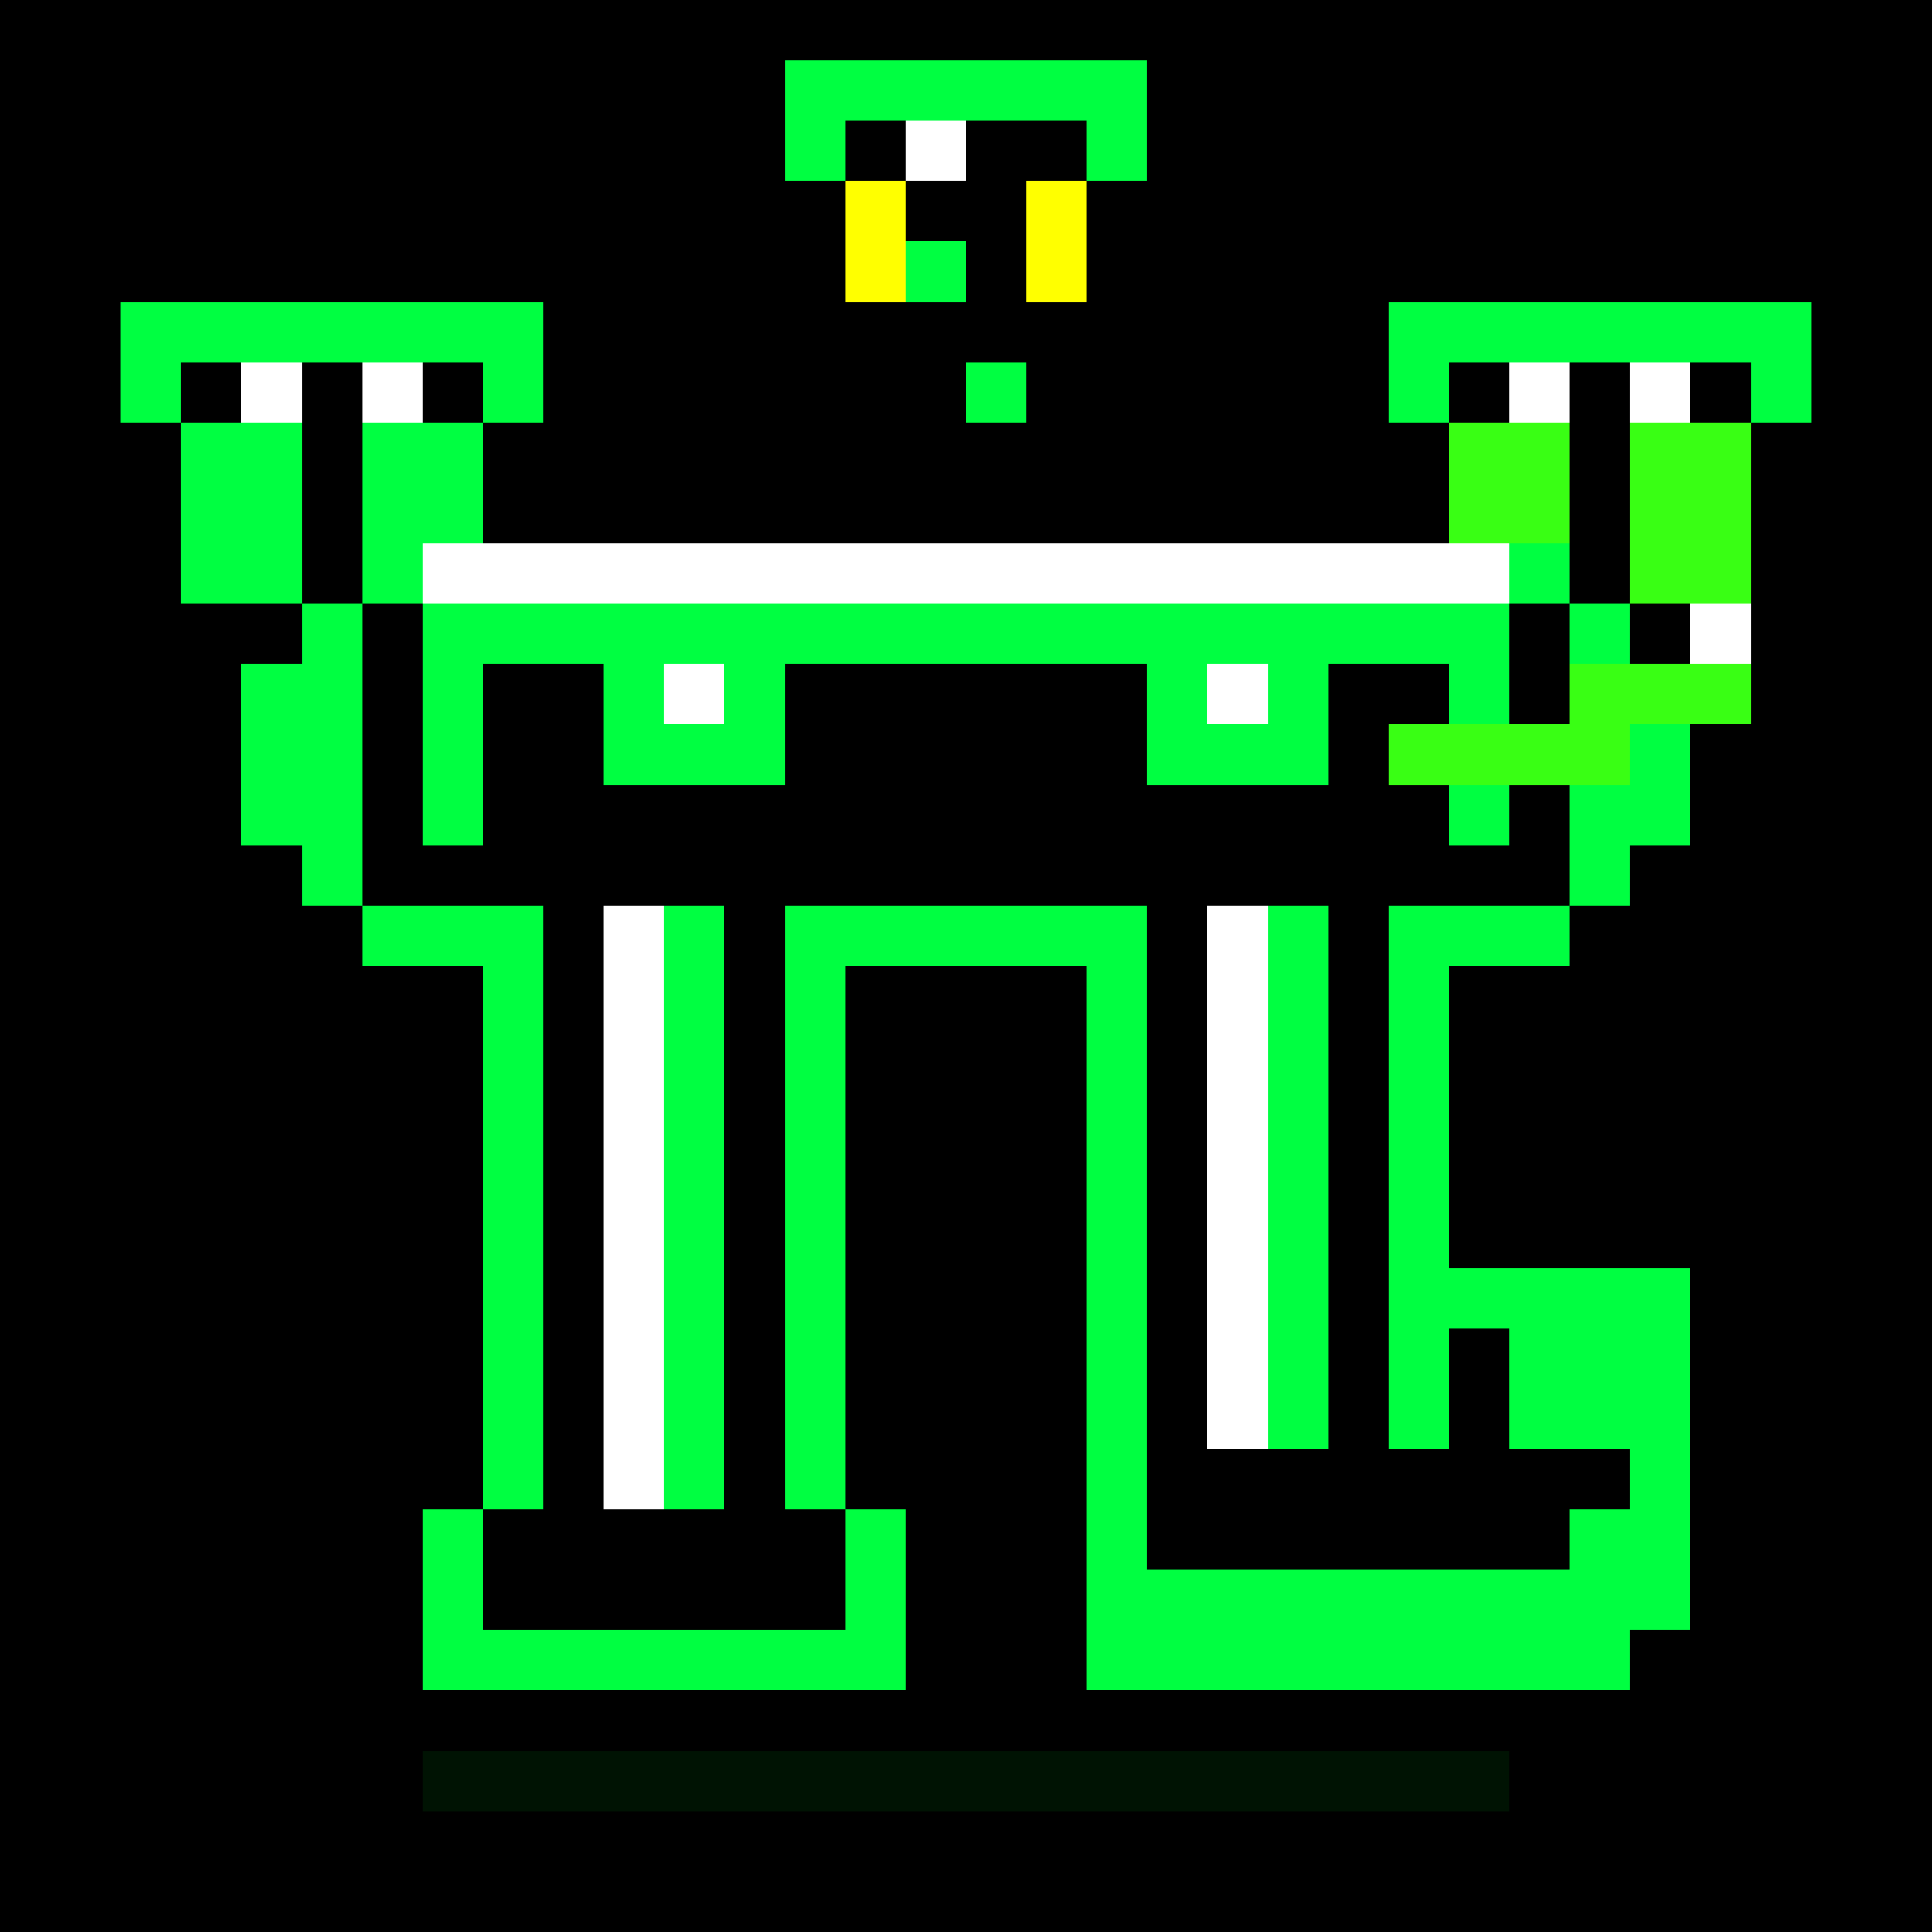
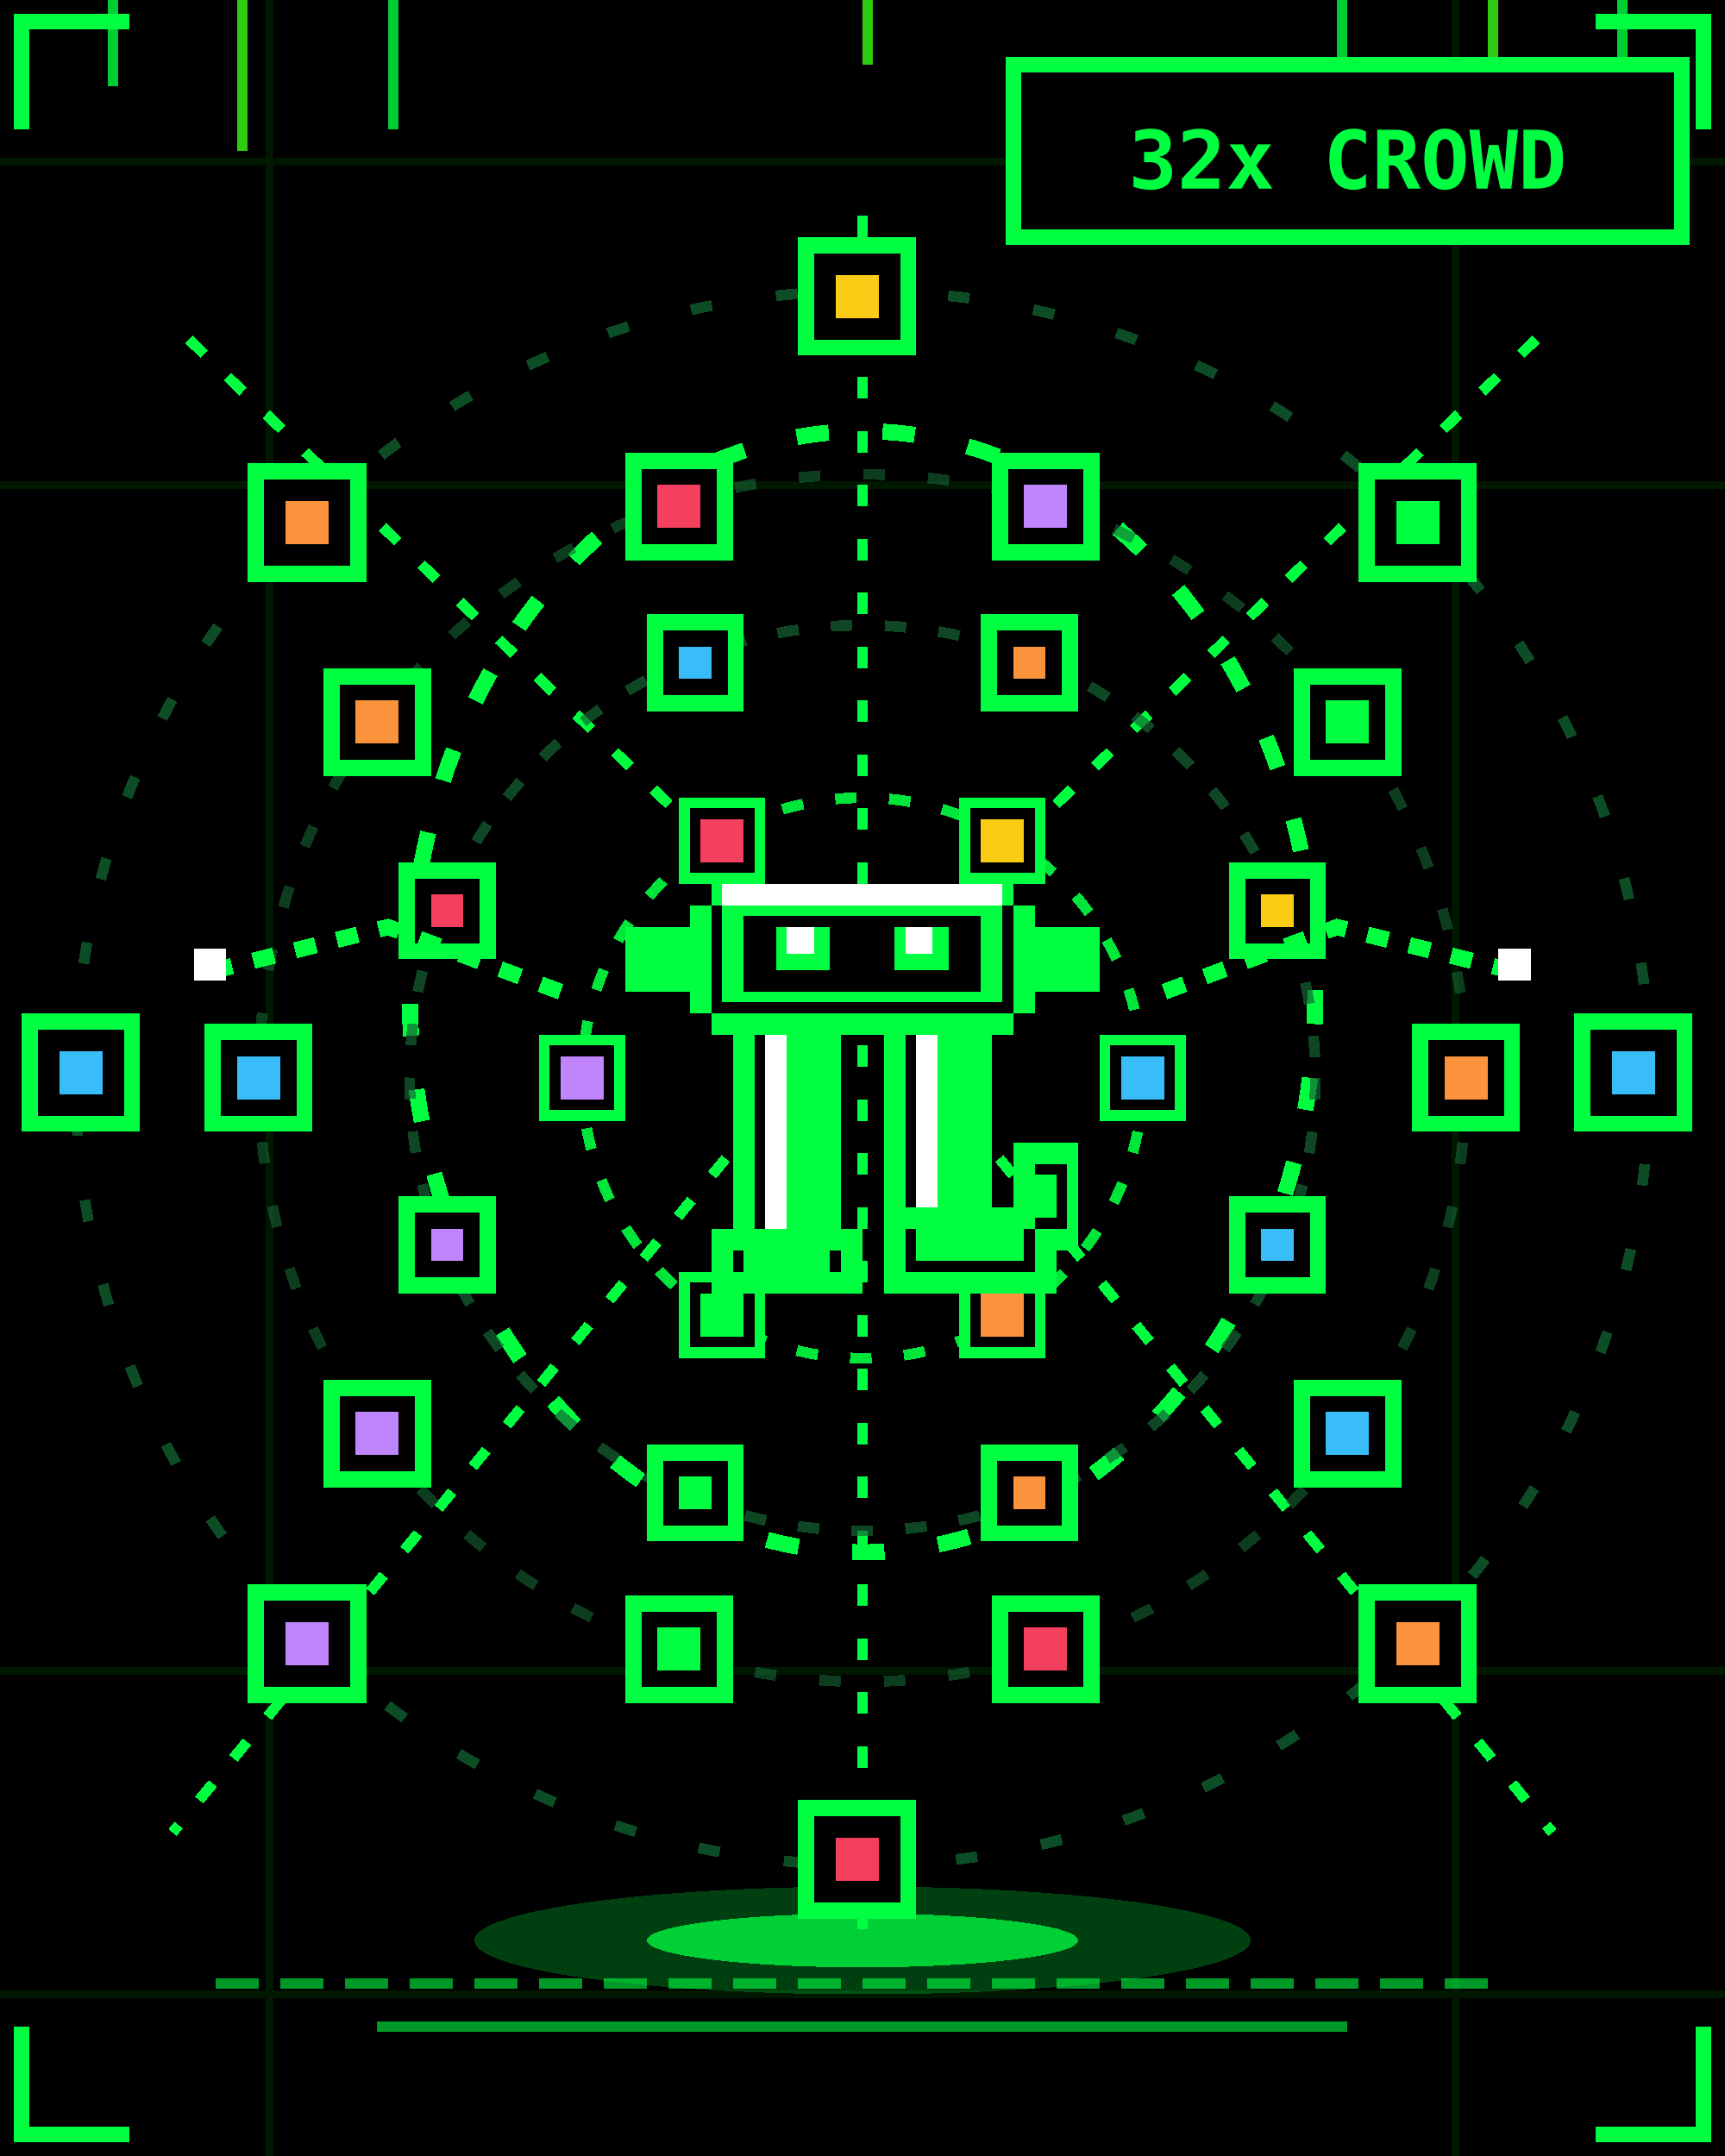
- <svg xmlns="http://www.w3.org/2000/svg" viewBox="0 0 32 32" width="100%" height="100%" shape-rendering="crispEdges">
+ <svg xmlns="http://www.w3.org/2000/svg" viewBox="0 0 160 200" width="100%" height="100%" preserveAspectRatio="none" shape-rendering="crispEdges">
  <style>
-     @keyframes swarmBob {
-       0%, 100% { transform: translateY(0px); }
-       50% { transform: translateY(-1px); }
-     }
-     @keyframes miniLeft {
-       0%, 100% { transform: translate(0px, 0px); }
-       50% { transform: translate(-1px, -2px); }
-     }
-     @keyframes miniRight {
-       0%, 100% { transform: translate(0px, -2px); }
-       50% { transform: translate(1px, 0px); }
-     }
-     @keyframes miniTop {
-       0%, 100% { transform: translate(0px, 0px); }
-       50% { transform: translate(0px, -2px); }
-     }
-     @keyframes pulseLink {
-       0%, 100% { opacity: 0.3; }
-       50% { opacity: 1; }
-     }
-     .mascot-swarm { animation: swarmBob 1.6s steps(2) infinite; }
-     .sub-left { animation: miniLeft 1.8s steps(2) infinite; }
-     .sub-right { animation: miniRight 2.0s steps(2) infinite; }
-     .sub-top { animation: miniTop 1.5s steps(2) infinite; }
-     .link-pulse { animation: pulseLink 1.2s steps(2) infinite; }
+     @keyframes vortexRing1 { 0% { transform: rotate(0deg); } 100% { transform: rotate(360deg); } }
+     @keyframes vortexRing2 { 0% { transform: rotate(360deg); } 100% { transform: rotate(0deg); } }
+     @keyframes vortexRing3 { 0% { transform: rotate(0deg); } 100% { transform: rotate(360deg); } }
+     @keyframes vortexRing4 { 0% { transform: rotate(360deg); } 100% { transform: rotate(0deg); } }
+     @keyframes levitateCenter { 0%, 100% { transform: translateY(0px); } 50% { transform: translateY(-4px); } }
+     @keyframes psychicWaveWide { 0% { transform: scale(0.3); opacity: 0.9; } 50% { opacity: 0.4; } 100% { transform: scale(1.5); opacity: 0; } }
+     @keyframes lightningFlicker { 0%, 100% { opacity: 0.15; } 50% { opacity: 1; } }
+     @keyframes rainFall1 { 0% { transform: translateY(-10px); opacity: 0; } 30% { opacity: 0.9; } 80% { opacity: 0.9; } 100% { transform: translateY(205px); opacity: 0; } }
+     @keyframes rainFall2 { 0% { transform: translateY(-10px); opacity: 0; } 30% { opacity: 0.9; } 80% { opacity: 0.9; } 100% { transform: translateY(205px); opacity: 0; } }
+ 
+     .ring-1 { animation: vortexRing1 6s steps(8) infinite; transform-origin: 80px 100px; }
+     .ring-2 { animation: vortexRing2 10s steps(10) infinite; transform-origin: 80px 100px; }
+     .ring-3 { animation: vortexRing3 14s steps(12) infinite; transform-origin: 80px 100px; }
+     .ring-4 { animation: vortexRing4 18s steps(16) infinite; transform-origin: 80px 100px; }
+     .pip-commander { animation: levitateCenter 1.6s steps(2) infinite; transform-origin: 80px 100px; }
+     .psychic-ring-1 { animation: psychicWaveWide 1.8s steps(4) infinite; transform-origin: 80px 92px; }
+     .psychic-ring-2 { animation: psychicWaveWide 1.8s steps(4) infinite 0.9s; transform-origin: 80px 92px; }
+     .lightning-arc { animation: lightningFlicker 0.4s steps(2) infinite; }
+     .rain-stream-1 { animation: rainFall1 2.2s steps(8) infinite; }
+     .rain-stream-2 { animation: rainFall2 2.8s steps(8) infinite 1s; }
  </style>
-   <rect width="32" height="32" fill="#000000" />
-   <rect x="7" y="29" width="18" height="1" fill="#001804" opacity="0.8" />
-   <g class="link-pulse" fill="#00ff41">
-     <rect x="6" y="9" width="1" height="1" />
-     <rect x="8" y="10" width="1" height="1" />
-     <rect x="10" y="11" width="1" height="1" />
-     <rect x="25" y="9" width="1" height="1" />
-     <rect x="23" y="10" width="1" height="1" />
-     <rect x="21" y="11" width="1" height="1" />
-     <rect x="15" y="4" width="1" height="1" />
-     <rect x="16" y="6" width="1" height="1" />
-   </g>
-   <g class="sub-left">
-     <rect x="2" y="5" width="7" height="2" fill="#00ff41" />
-     <rect x="3" y="6" width="5" height="1" fill="#000000" />
-     <rect x="3" y="7" width="2" height="3" fill="#00ff41" />
-     <rect x="6" y="7" width="2" height="3" fill="#00ff41" />
-     <rect x="4" y="6" width="1" height="1" fill="#ffffff" />
-     <rect x="6" y="6" width="1" height="1" fill="#ffffff" />
-   </g>
-   <g class="sub-right">
-     <rect x="23" y="5" width="7" height="2" fill="#00ff41" />
-     <rect x="24" y="6" width="5" height="1" fill="#000000" />
-     <rect x="24" y="7" width="2" height="3" fill="#39ff14" />
-     <rect x="27" y="7" width="2" height="3" fill="#39ff14" />
-     <rect x="25" y="6" width="1" height="1" fill="#ffffff" />
-     <rect x="27" y="6" width="1" height="1" fill="#ffffff" />
-   </g>
-   <g class="sub-top">
-     <rect x="13" y="1" width="6" height="2" fill="#00ff41" />
-     <rect x="14" y="2" width="4" height="1" fill="#000000" />
-     <rect x="14" y="3" width="1" height="2" fill="#ffff00" />
-     <rect x="17" y="3" width="1" height="2" fill="#ffff00" />
-     <rect x="15" y="2" width="1" height="1" fill="#ffffff" />
-   </g>
-   <g class="mascot-swarm">
-     <rect x="5" y="10" width="22" height="5" fill="#00ff41" />
-     <rect x="6" y="9" width="20" height="7" fill="#00ff41" />
-     <rect x="4" y="11" width="24" height="3" fill="#00ff41" />
-     <rect x="8" y="14" width="6" height="13" fill="#00ff41" />
-     <rect x="7" y="25" width="8" height="3" fill="#00ff41" />
-     <rect x="18" y="14" width="6" height="12" fill="#00ff41" />
-     <rect x="18" y="24" width="9" height="4" fill="#00ff41" />
-     <rect x="24" y="21" width="4" height="6" fill="#00ff41" />
-     <rect x="9" y="15" width="4" height="10" fill="#000000" />
-     <rect x="10" y="15" width="2" height="10" fill="#00ff41" />
-     <rect x="10" y="15" width="1" height="10" fill="#ffffff" />
-     <rect x="8" y="25" width="6" height="2" fill="#000000" />
-     <rect x="19" y="15" width="4" height="9" fill="#000000" />
-     <rect x="20" y="15" width="2" height="9" fill="#00ff41" />
-     <rect x="20" y="15" width="1" height="9" fill="#ffffff" />
-     <rect x="19" y="24" width="7" height="2" fill="#000000" />
-     <rect x="24" y="22" width="3" height="3" fill="#000000" />
-     <rect x="25" y="22" width="2" height="2" fill="#00ff41" />
-     <rect x="6" y="10" width="20" height="5" fill="#000000" />
-     <rect x="7" y="10" width="18" height="5" fill="#00ff41" />
-     <rect x="7" y="9" width="18" height="1" fill="#ffffff" />
-     <rect x="6" y="14" width="20" height="1" fill="#000000" />
-     <rect x="8" y="11" width="16" height="3" fill="#000000" />
+   <rect width="160" height="200" fill="#000000" />
+   <g stroke="#003b00" stroke-width="0.75" opacity="0.4">
+     <line x1="0" y1="15" x2="160" y2="15" />
+     <line x1="0" y1="45" x2="160" y2="45" />
+     <line x1="0" y1="155" x2="160" y2="155" />
+     <line x1="0" y1="185" x2="160" y2="185" />
+     <line x1="25" y1="0" x2="25" y2="200" />
+     <line x1="135" y1="0" x2="135" y2="200" />
+   </g>
+   <g stroke="#00ff41" stroke-width="1.5" fill="none">
+     <path d="M2,12 L2,2 L12,2" />
+     <path d="M158,12 L158,2 L148,2" />
+     <path d="M2,188 L2,198 L12,198" />
+     <path d="M158,188 L158,198 L148,198" />
+   </g>
+   <g class="rain-stream-1" fill="#00ff41" opacity="0.8">
+     <rect x="10" y="0" width="1" height="8" />
+     <rect x="36" y="0" width="1" height="12" />
+     <rect x="124" y="0" width="1" height="10" />
+     <rect x="150" y="0" width="1" height="8" />
+   </g>
+   <g class="rain-stream-2" fill="#39ff14" opacity="0.8">
+     <rect x="22" y="0" width="1" height="14" />
+     <rect x="80" y="0" width="1" height="6" />
+     <rect x="138" y="0" width="1" height="14" />
+   </g>
+   <g fill="none" stroke="#00ff41" stroke-width="1.5" stroke-dasharray="3,5">
+     <ellipse cx="80" cy="92" rx="42" ry="52" class="psychic-ring-1" />
+     <ellipse cx="80" cy="92" rx="42" ry="52" class="psychic-ring-2" />
+   </g>
+   <g opacity="0.6" stroke="#00ff41" stroke-width="1">
+     <line x1="20" y1="184" x2="140" y2="184" stroke-dasharray="4,2" />
+     <line x1="35" y1="188" x2="125" y2="188" />
+   </g>
+   <ellipse cx="80" cy="180" rx="36" ry="5" fill="#00ff41" opacity="0.25" />
+   <ellipse cx="80" cy="180" rx="20" ry="2.5" fill="#00ff41" opacity="0.75" />
+   <g class="lightning-arc" stroke="#00ff41" stroke-width="1" stroke-dasharray="2,3" fill="none">
+     <line x1="80" y1="92" x2="16" y2="30" />
+     <line x1="80" y1="92" x2="144" y2="30" />
+     <line x1="80" y1="92" x2="16" y2="170" />
+     <line x1="80" y1="92" x2="144" y2="170" />
+     <line x1="80" y1="92" x2="80" y2="20" />
+     <line x1="80" y1="92" x2="80" y2="180" />
+   </g>
+   <g class="ring-4">
+     <circle cx="80" cy="100" r="73" fill="none" stroke="#15803d" stroke-width="1" stroke-dasharray="2,6" opacity="0.6" />
+     <g transform="translate(146, 94)">
+       <rect width="11" height="11" fill="#00ff41" />
+       <rect x="1.5" y="1.5" width="8" height="8" fill="#000" />
+       <rect x="3.5" y="3.5" width="4" height="4" fill="#38bdf8" />
+     </g>
+     <g transform="translate(126, 147)">
+       <rect width="11" height="11" fill="#00ff41" />
+       <rect x="1.5" y="1.5" width="8" height="8" fill="#000" />
+       <rect x="3.5" y="3.5" width="4" height="4" fill="#fb923c" />
+     </g>
+     <g transform="translate(74, 167)">
+       <rect width="11" height="11" fill="#00ff41" />
+       <rect x="1.5" y="1.5" width="8" height="8" fill="#000" />
+       <rect x="3.5" y="3.5" width="4" height="4" fill="#f43f5e" />
+     </g>
+     <g transform="translate(23, 147)">
+       <rect width="11" height="11" fill="#00ff41" />
+       <rect x="1.5" y="1.5" width="8" height="8" fill="#000" />
+       <rect x="3.5" y="3.5" width="4" height="4" fill="#c084fc" />
+     </g>
+     <g transform="translate(2, 94)">
+       <rect width="11" height="11" fill="#00ff41" />
+       <rect x="1.5" y="1.5" width="8" height="8" fill="#000" />
+       <rect x="3.5" y="3.5" width="4" height="4" fill="#38bdf8" />
+     </g>
+     <g transform="translate(23, 43)">
+       <rect width="11" height="11" fill="#00ff41" />
+       <rect x="1.5" y="1.5" width="8" height="8" fill="#000" />
+       <rect x="3.5" y="3.5" width="4" height="4" fill="#fb923c" />
+     </g>
+     <g transform="translate(74, 22)">
+       <rect width="11" height="11" fill="#00ff41" />
+       <rect x="1.5" y="1.5" width="8" height="8" fill="#000" />
+       <rect x="3.5" y="3.5" width="4" height="4" fill="#facc15" />
+     </g>
+     <g transform="translate(126, 43)">
+       <rect width="11" height="11" fill="#00ff41" />
+       <rect x="1.5" y="1.5" width="8" height="8" fill="#000" />
+       <rect x="3.5" y="3.5" width="4" height="4" fill="#00ff41" />
+     </g>
+   </g>
+   <g class="ring-3">
+     <circle cx="80" cy="100" r="56" fill="none" stroke="#166534" stroke-width="1" stroke-dasharray="2,4" opacity="0.6" />
+     <g transform="translate(131, 95)">
+       <rect width="10" height="10" fill="#00ff41" />
+       <rect x="1.5" y="1.5" width="7" height="7" fill="#000" />
+       <rect x="3" y="3" width="4" height="4" fill="#fb923c" />
+     </g>
+     <g transform="translate(120, 128)">
+       <rect width="10" height="10" fill="#00ff41" />
+       <rect x="1.5" y="1.5" width="7" height="7" fill="#000" />
+       <rect x="3" y="3" width="4" height="4" fill="#38bdf8" />
+     </g>
+     <g transform="translate(92, 148)">
+       <rect width="10" height="10" fill="#00ff41" />
+       <rect x="1.5" y="1.5" width="7" height="7" fill="#000" />
+       <rect x="3" y="3" width="4" height="4" fill="#f43f5e" />
+     </g>
+     <g transform="translate(58, 148)">
+       <rect width="10" height="10" fill="#00ff41" />
+       <rect x="1.5" y="1.5" width="7" height="7" fill="#000" />
+       <rect x="3" y="3" width="4" height="4" fill="#00ff41" />
+     </g>
+     <g transform="translate(30, 128)">
+       <rect width="10" height="10" fill="#00ff41" />
+       <rect x="1.5" y="1.5" width="7" height="7" fill="#000" />
+       <rect x="3" y="3" width="4" height="4" fill="#c084fc" />
+     </g>
+     <g transform="translate(19, 95)">
+       <rect width="10" height="10" fill="#00ff41" />
+       <rect x="1.5" y="1.5" width="7" height="7" fill="#000" />
+       <rect x="3" y="3" width="4" height="4" fill="#38bdf8" />
+     </g>
+     <g transform="translate(30, 62)">
+       <rect width="10" height="10" fill="#00ff41" />
+       <rect x="1.5" y="1.5" width="7" height="7" fill="#000" />
+       <rect x="3" y="3" width="4" height="4" fill="#fb923c" />
+     </g>
+     <g transform="translate(58, 42)">
+       <rect width="10" height="10" fill="#00ff41" />
+       <rect x="1.5" y="1.5" width="7" height="7" fill="#000" />
+       <rect x="3" y="3" width="4" height="4" fill="#f43f5e" />
+     </g>
+     <g transform="translate(92, 42)">
+       <rect width="10" height="10" fill="#00ff41" />
+       <rect x="1.5" y="1.5" width="7" height="7" fill="#000" />
+       <rect x="3" y="3" width="4" height="4" fill="#c084fc" />
+     </g>
+     <g transform="translate(120, 62)">
+       <rect width="10" height="10" fill="#00ff41" />
+       <rect x="1.5" y="1.5" width="7" height="7" fill="#000" />
+       <rect x="3" y="3" width="4" height="4" fill="#00ff41" />
+     </g>
+   </g>
+   <g class="ring-2">
+     <circle cx="80" cy="100" r="42" fill="none" stroke="#166534" stroke-width="1" stroke-dasharray="2,3" opacity="0.7" />
+     <g transform="translate(114, 111)">
+       <rect width="9" height="9" fill="#00ff41" />
+       <rect x="1.5" y="1.5" width="6" height="6" fill="#000" />
+       <rect x="3" y="3" width="3" height="3" fill="#38bdf8" />
+     </g>
+     <g transform="translate(91, 134)">
+       <rect width="9" height="9" fill="#00ff41" />
+       <rect x="1.5" y="1.5" width="6" height="6" fill="#000" />
+       <rect x="3" y="3" width="3" height="3" fill="#fb923c" />
+     </g>
+     <g transform="translate(60, 134)">
+       <rect width="9" height="9" fill="#00ff41" />
+       <rect x="1.5" y="1.5" width="6" height="6" fill="#000" />
+       <rect x="3" y="3" width="3" height="3" fill="#00ff41" />
+     </g>
+     <g transform="translate(37, 111)">
+       <rect width="9" height="9" fill="#00ff41" />
+       <rect x="1.5" y="1.5" width="6" height="6" fill="#000" />
+       <rect x="3" y="3" width="3" height="3" fill="#c084fc" />
+     </g>
+     <g transform="translate(37, 80)">
+       <rect width="9" height="9" fill="#00ff41" />
+       <rect x="1.5" y="1.5" width="6" height="6" fill="#000" />
+       <rect x="3" y="3" width="3" height="3" fill="#f43f5e" />
+     </g>
+     <g transform="translate(60, 57)">
+       <rect width="9" height="9" fill="#00ff41" />
+       <rect x="1.5" y="1.5" width="6" height="6" fill="#000" />
+       <rect x="3" y="3" width="3" height="3" fill="#38bdf8" />
+     </g>
+     <g transform="translate(91, 57)">
+       <rect width="9" height="9" fill="#00ff41" />
+       <rect x="1.5" y="1.5" width="6" height="6" fill="#000" />
+       <rect x="3" y="3" width="3" height="3" fill="#fb923c" />
+     </g>
+     <g transform="translate(114, 80)">
+       <rect width="9" height="9" fill="#00ff41" />
+       <rect x="1.5" y="1.5" width="6" height="6" fill="#000" />
+       <rect x="3" y="3" width="3" height="3" fill="#facc15" />
+     </g>
+   </g>
+   <g class="ring-1">
+     <circle cx="80" cy="100" r="26" fill="none" stroke="#00ff41" stroke-width="1" stroke-dasharray="2,3" opacity="0.9" />
+     <g transform="translate(102, 96)">
+       <rect width="8" height="8" fill="#00ff41" />
+       <rect x="1" y="1" width="6" height="6" fill="#000" />
+       <rect x="2" y="2" width="4" height="4" fill="#38bdf8" />
+     </g>
+     <g transform="translate(89, 118)">
+       <rect width="8" height="8" fill="#00ff41" />
+       <rect x="1" y="1" width="6" height="6" fill="#000" />
+       <rect x="2" y="2" width="4" height="4" fill="#fb923c" />
+     </g>
+     <g transform="translate(63, 118)">
+       <rect width="8" height="8" fill="#00ff41" />
+       <rect x="1" y="1" width="6" height="6" fill="#000" />
+       <rect x="2" y="2" width="4" height="4" fill="#00ff41" />
+     </g>
+     <g transform="translate(50, 96)">
+       <rect width="8" height="8" fill="#00ff41" />
+       <rect x="1" y="1" width="6" height="6" fill="#000" />
+       <rect x="2" y="2" width="4" height="4" fill="#c084fc" />
+     </g>
+     <g transform="translate(63, 74)">
+       <rect width="8" height="8" fill="#00ff41" />
+       <rect x="1" y="1" width="6" height="6" fill="#000" />
+       <rect x="2" y="2" width="4" height="4" fill="#f43f5e" />
+     </g>
+     <g transform="translate(89, 74)">
+       <rect width="8" height="8" fill="#00ff41" />
+       <rect x="1" y="1" width="6" height="6" fill="#000" />
+       <rect x="2" y="2" width="4" height="4" fill="#facc15" />
+     </g>
+   </g>
+   <g class="pip-commander">
+     <path d="M52,92 L36,86 L20,90" stroke="#00ff41" stroke-width="1.5" fill="none" stroke-dasharray="2,2" />
+     <rect x="18" y="88" width="3" height="3" fill="#ffffff" />
+     <path d="M108,92 L124,86 L140,90" stroke="#00ff41" stroke-width="1.5" fill="none" stroke-dasharray="2,2" />
+     <rect x="139" y="88" width="3" height="3" fill="#ffffff" />
+     <rect x="64" y="84" width="32" height="10" fill="#00ff41" />
+     <rect x="66" y="82" width="28" height="14" fill="#00ff41" />
+     <rect x="62" y="86" width="36" height="6" fill="#00ff41" />
+     <rect x="68" y="94" width="10" height="22" fill="#00ff41" />
+     <rect x="66" y="114" width="14" height="6" fill="#00ff41" />
+     <rect x="82" y="94" width="10" height="20" fill="#00ff41" />
+     <rect x="82" y="112" width="16" height="8" fill="#00ff41" />
+     <rect x="94" y="106" width="6" height="10" fill="#00ff41" />
+     <rect x="70" y="96" width="6" height="18" fill="#000000" />
+     <rect x="71" y="96" width="5" height="18" fill="#00ff41" />
+     <rect x="71" y="96" width="2" height="18" fill="#ffffff" />
+     <rect x="68" y="116" width="10" height="2" fill="#000000" />
+     <rect x="69" y="116" width="8" height="2" fill="#00ff41" />
+     <rect x="84" y="96" width="6" height="16" fill="#000000" />
+     <rect x="85" y="96" width="5" height="16" fill="#00ff41" />
+     <rect x="85" y="96" width="2" height="16" fill="#ffffff" />
+     <rect x="84" y="114" width="12" height="4" fill="#000000" />
+     <rect x="85" y="114" width="10" height="3" fill="#00ff41" />
+     <rect x="96" y="108" width="3" height="6" fill="#000000" />
+     <rect x="96" y="109" width="2" height="4" fill="#00ff41" />
+     <rect x="66" y="84" width="28" height="10" fill="#000000" />
+     <rect x="67" y="84" width="26" height="10" fill="#00ff41" />
+     <rect x="67" y="82" width="26" height="2" fill="#ffffff" />
+     <rect x="66" y="93" width="28" height="1" fill="#000000" />
+     <rect x="69" y="85" width="22" height="7" fill="#000000" />
+     <rect x="72" y="86" width="5" height="4" fill="#00ff41" />
+     <rect x="73" y="86" width="2.5" height="2.5" fill="#ffffff" />
+     <rect x="83" y="86" width="5" height="4" fill="#00ff41" />
+     <rect x="84" y="86" width="2.5" height="2.5" fill="#ffffff" />
    <g fill="#00ff41">
-       <rect x="10" y="11" width="3" height="2" />
-       <rect x="11" y="11" width="1" height="1" fill="#ffffff" />
-       <rect x="19" y="11" width="3" height="2" />
-       <rect x="20" y="11" width="1" height="1" fill="#ffffff" />
-     </g>
-     <g fill="#39ff14">
-       <rect x="23" y="12" width="4" height="1" />
-       <rect x="26" y="11" width="3" height="1" />
-       <rect x="28" y="10" width="1" height="1" fill="#ffffff" />
-     </g>
+       <rect x="58" y="86" width="4" height="6" />
+       <rect x="98" y="86" width="4" height="6" />
+     </g>
+   </g>
+   <g transform="translate(94, 6)">
+     <rect width="62" height="16" fill="#000000" stroke="#00ff41" stroke-width="1.5" />
+     <text x="31" y="11.5" font-family="'Fira Code', monospace" font-size="7.5" font-weight="900" fill="#00ff41" text-anchor="middle">32x CROWD</text>
  </g>
</svg>
